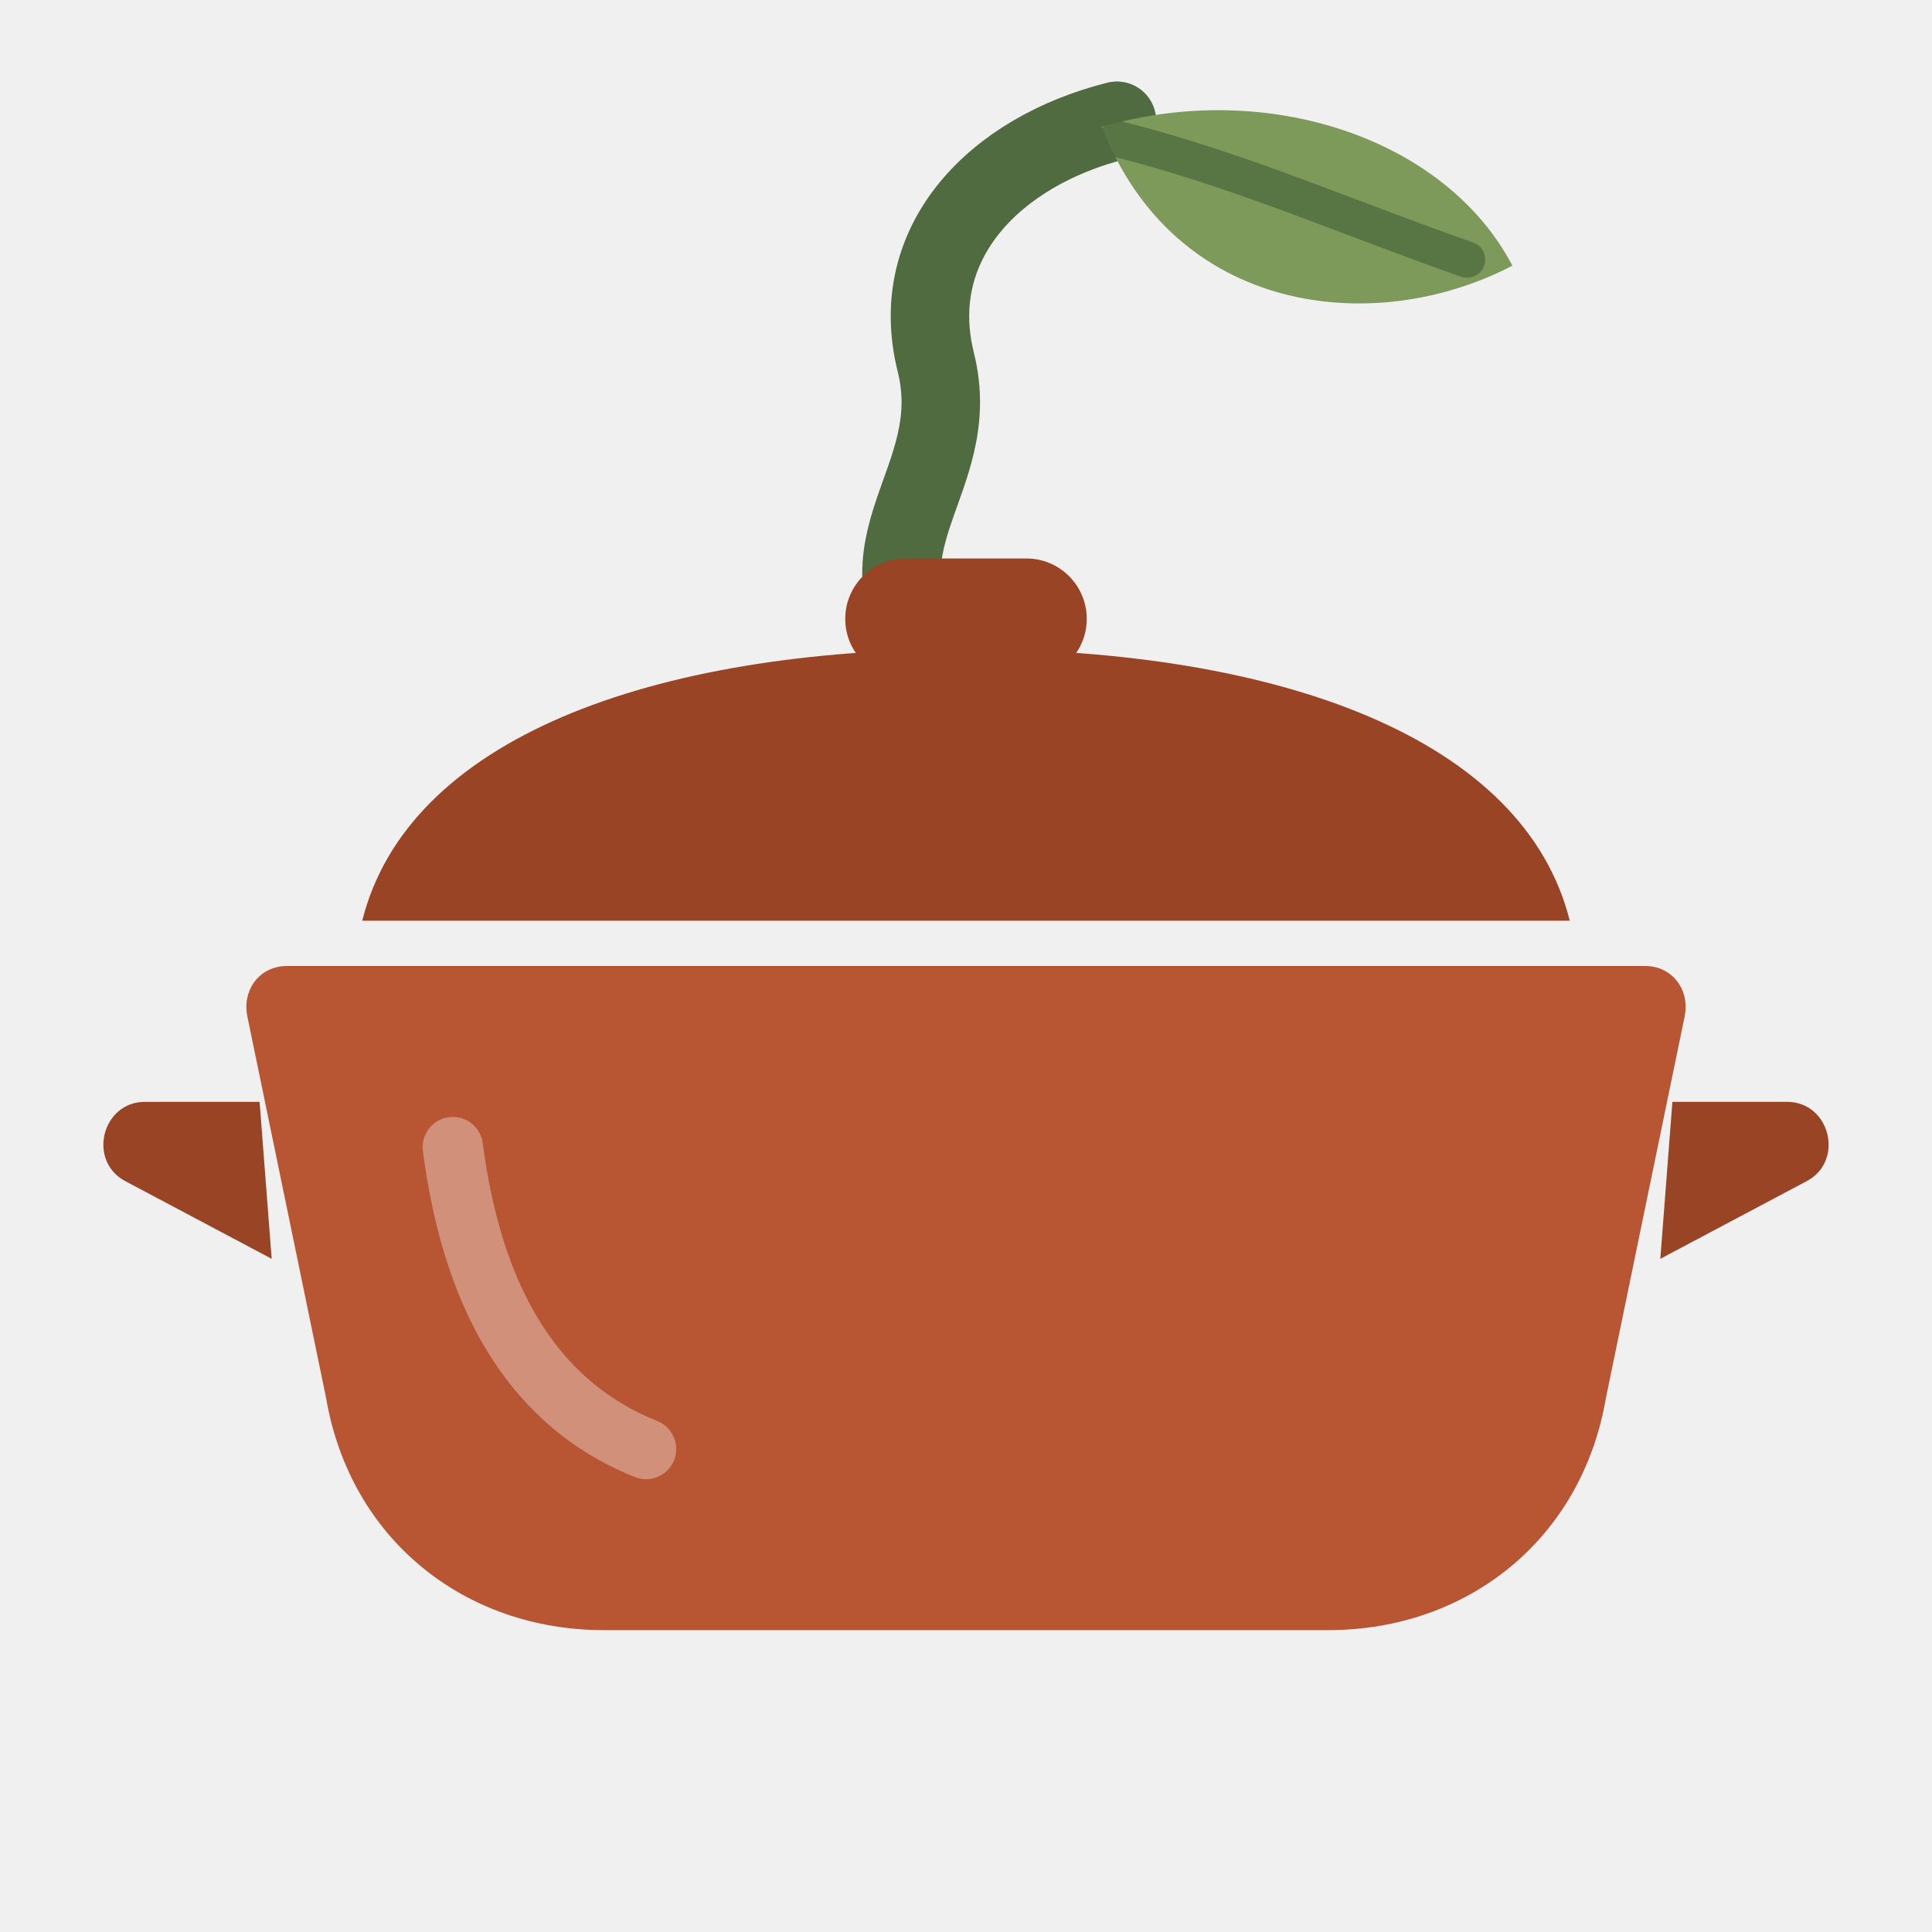
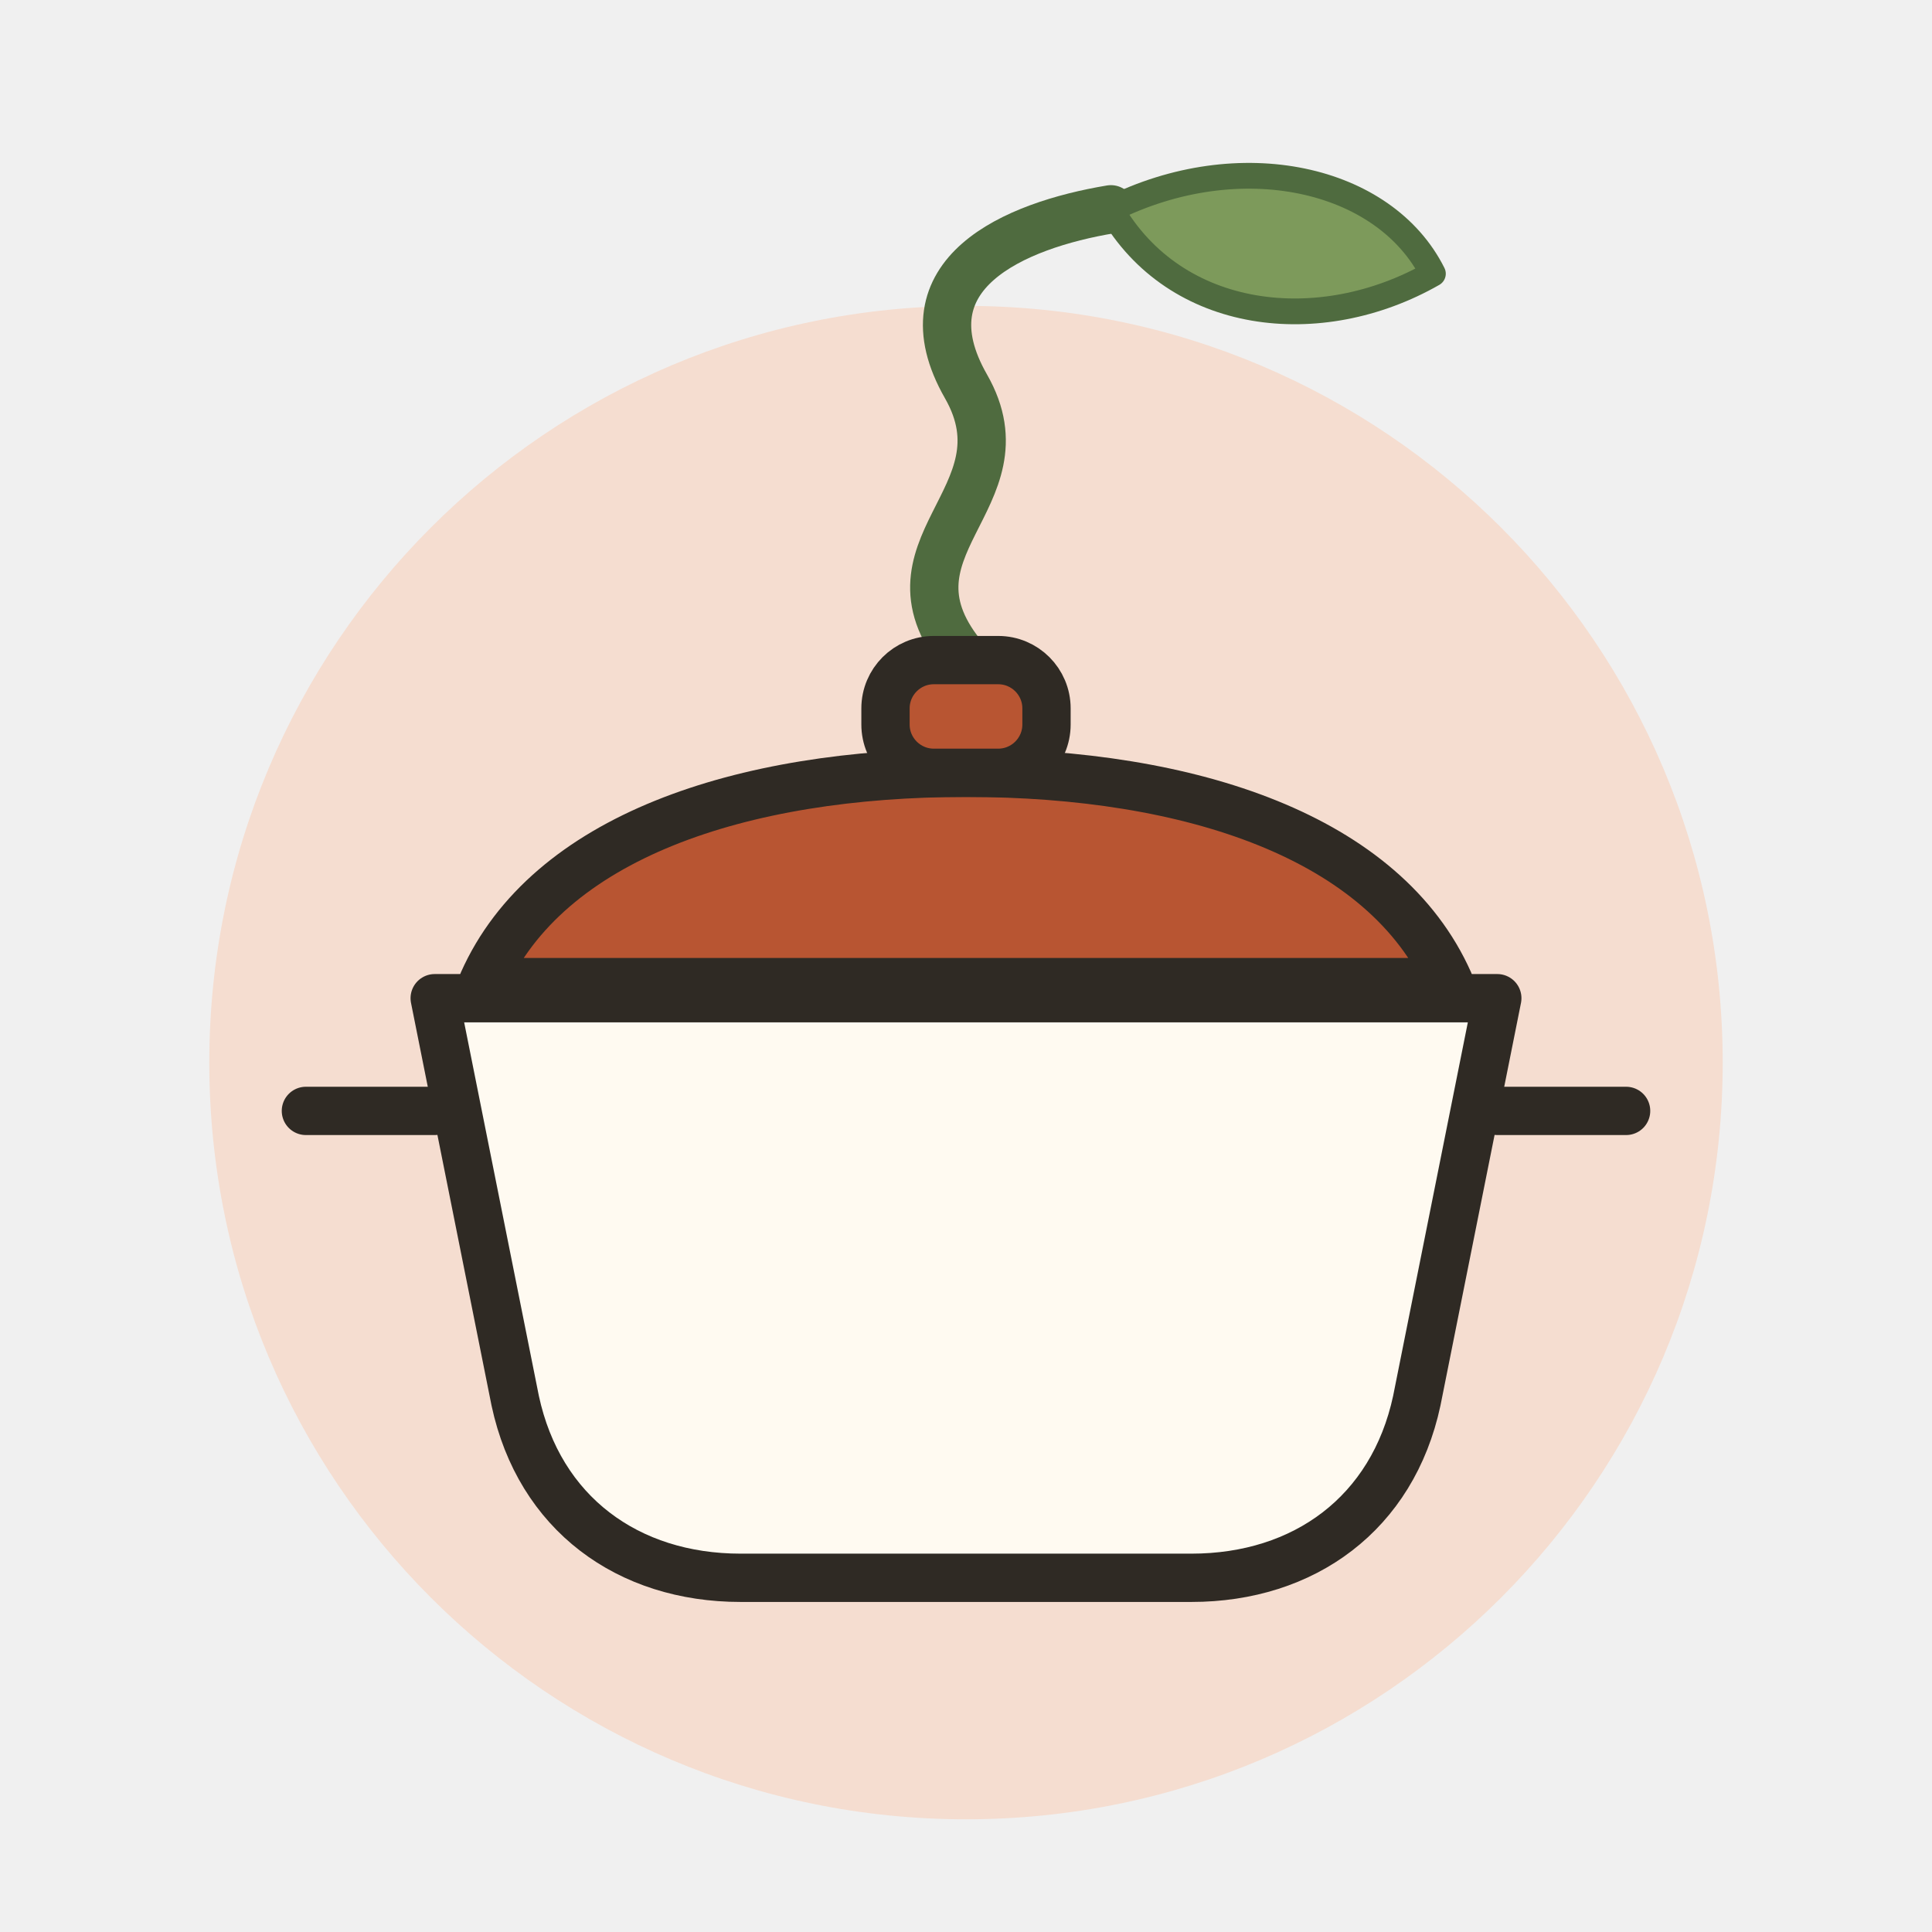
- <svg xmlns="http://www.w3.org/2000/svg" viewBox="0 0 64 64">
-   <path d="M31 22c-3-4 1-6 0-10s2-7 6-8" fill="none" stroke="#4f6b3f" stroke-width="2.6" stroke-linecap="round" />
-   <path d="M36.5 4.2c5.5-1.6 11.4.4 13.6 4.6-4.6 2.4-11.2 1.6-13.6-4.6z" fill="#7d9a5b" />
-   <path d="M37 4.6c4 1 7.6 2.6 11.6 4" fill="none" stroke="#4f6b3f" stroke-width="1.2" stroke-linecap="round" opacity=".8" />
-   <path d="M12 30.5c1.5-6 9.5-9 20-9s18.5 3 20 9z" fill="#9a4426" />
-   <rect x="28" y="18.5" width="8" height="4" rx="2" fill="#9a4426" />
-   <path d="M9.5 32h45c.9 0 1.5.8 1.3 1.7l-2.6 12.6C52.4 51 48.6 54 44 54H20c-4.6 0-8.4-3-9.2-7.7L8.2 33.7c-.2-.9.4-1.7 1.3-1.7z" fill="#b85532" />
-   <path d="M8.6 36.5H4.8c-1.4 0-1.9 1.9-.7 2.6l4.9 2.6zM55.4 36.5h3.8c1.4 0 1.9 1.9.7 2.6l-4.9 2.6z" fill="#9a4426" />
-   <path d="M15 38c.6 4.6 2.4 8.4 6.4 10" fill="none" stroke="#fff" stroke-opacity=".35" stroke-width="2" stroke-linecap="round" />
+ <svg xmlns="http://www.w3.org/2000/svg" viewBox="0 0 120 120">
+   <circle cx="60" cy="66" r="47" fill="#f5ddd0" />
+   <path d="M60 41c-6-7 4-10 0-17s3-10 9-11" fill="none" stroke="#4f6b3f" stroke-width="3" stroke-linecap="round" />
+   <path d="M69 13c8-4 17-2 20 4-7 4-16 3-20-4z" fill="#7d9a5b" stroke="#4f6b3f" stroke-width="1.6" stroke-linejoin="round" />
+   <path d="M30 61c4-9 16-13 30-13s26 4 30 13z" fill="#b85532" stroke="#2f2a24" stroke-width="3" stroke-linejoin="round" />
+   <rect x="55" y="41" width="10" height="7" rx="3" fill="#b85532" stroke="#2f2a24" stroke-width="3" />
+   <path d="M27 62h66l-5 25c-1.5 7-7 11-14 11H46c-7 0-12.5-4-14-11z" fill="#fffaf1" stroke="#2f2a24" stroke-width="3" stroke-linejoin="round" />
+   <path d="M27 69h-8M93 69h8" stroke="#2f2a24" stroke-width="3" stroke-linecap="round" />
</svg>
